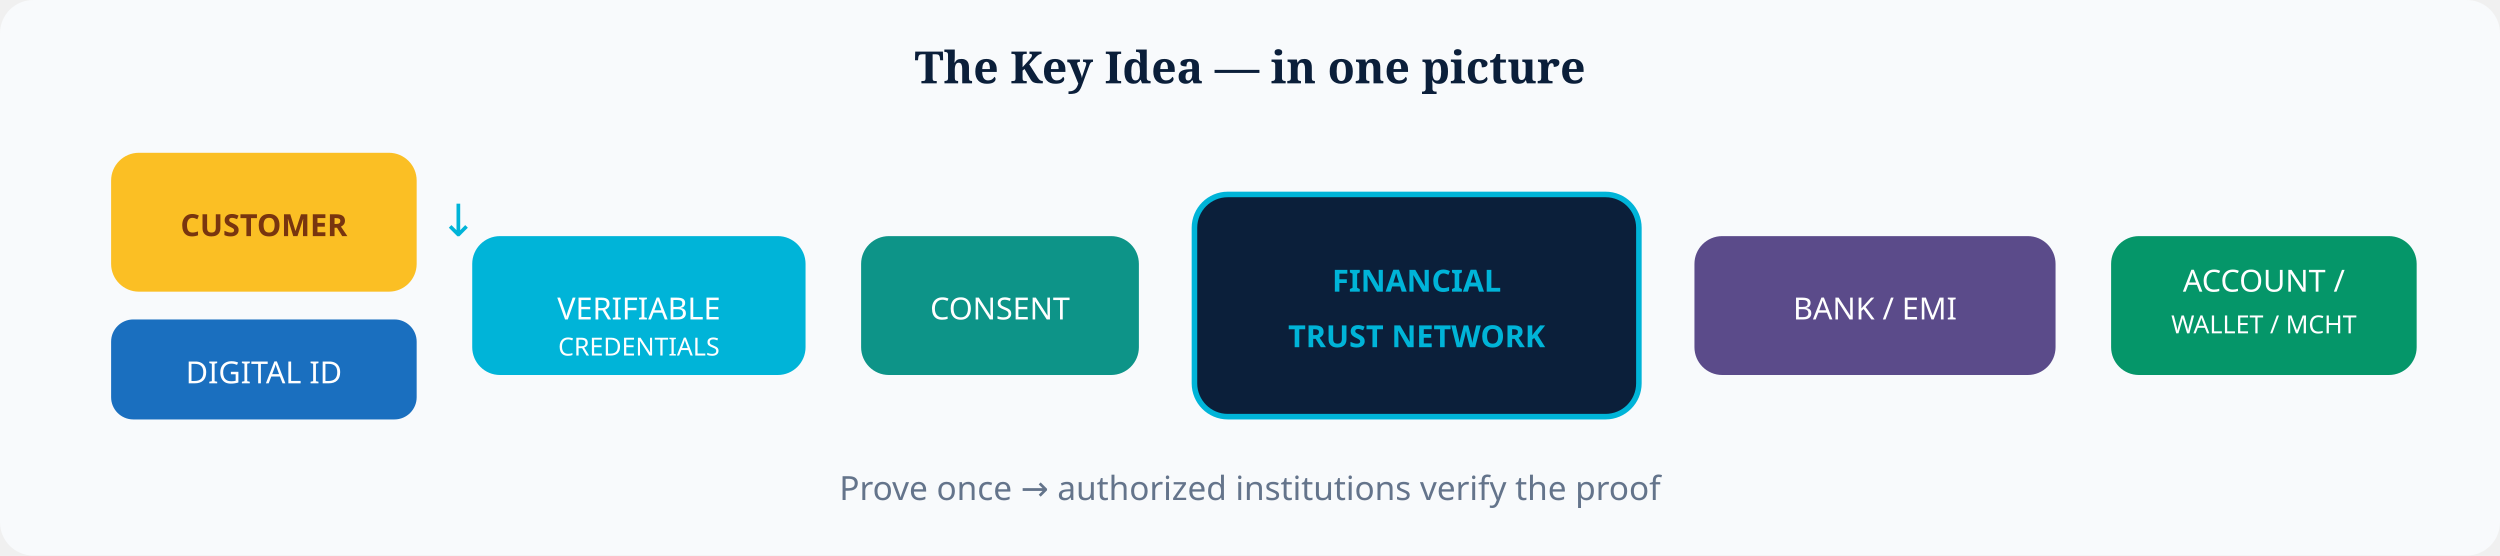
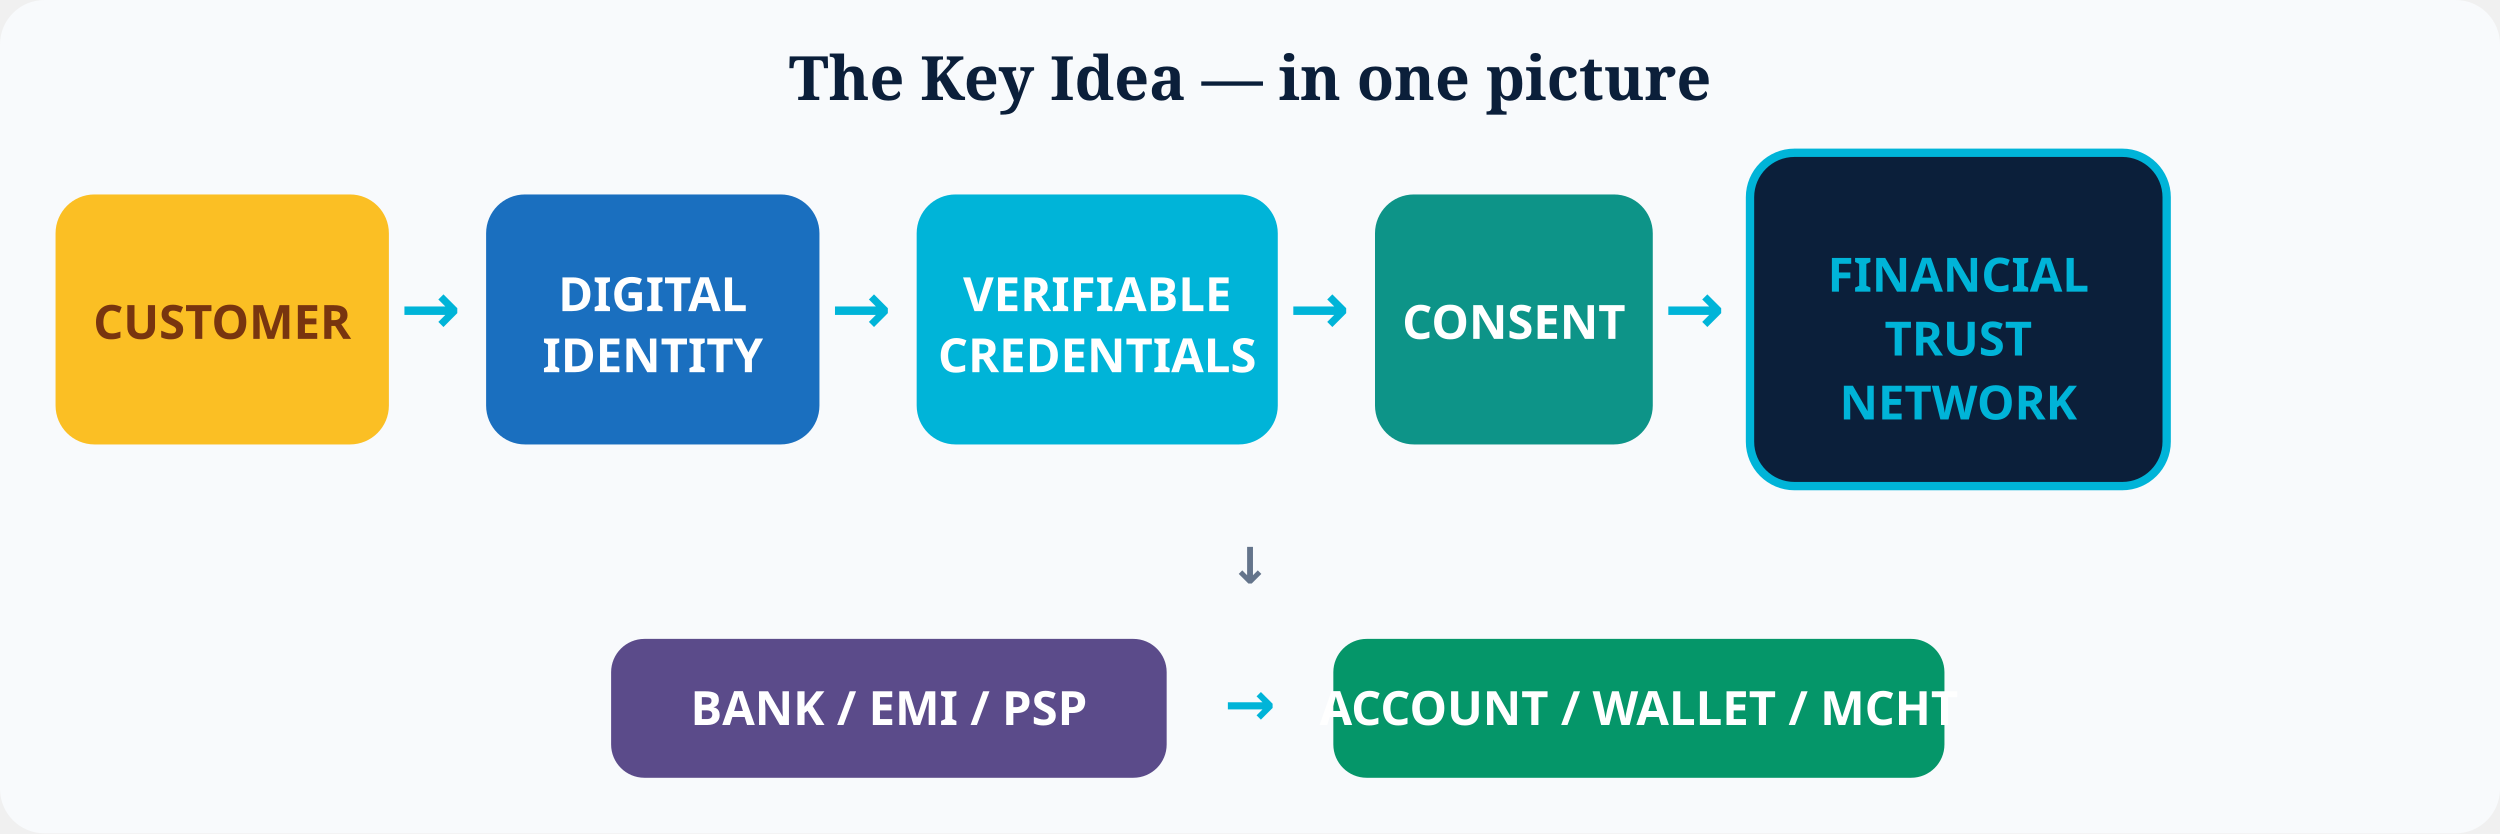
- <svg xmlns="http://www.w3.org/2000/svg" viewBox="0 0 900 200" role="img">
-   <rect width="900" height="200" fill="#F8FAFC" rx="12" />
-   <text x="450" y="30" text-anchor="middle" font-family="Fraunces,Georgia,serif" font-size="16" fill="#0B1F3A" font-weight="700">The Key Idea — in one picture</text>
-   <g font-family="DM Sans,sans-serif" font-size="11" text-anchor="middle" fill="#fff">
-     <rect x="40" y="55" width="110" height="50" rx="10" fill="#FBBF24" />
-     <text x="95" y="85" fill="#78350F" font-weight="700">CUSTOMER</text>
-     <text x="165" y="85" fill="#00B4D8" font-size="16">↓</text>
-     <rect x="40" y="115" width="110" height="36" rx="8" fill="#1A6FBF" />
-     <text x="95" y="138">DIGITAL ID</text>
-     <rect x="170" y="85" width="120" height="50" rx="10" fill="#00B4D8" />
-     <text x="230" y="115">VERIFIABLE</text>
-     <text x="230" y="128" font-size="9">CREDENTIALS</text>
-     <rect x="310" y="85" width="100" height="50" rx="10" fill="#0D9488" />
-     <text x="360" y="115">CONSENT</text>
-     <rect x="430" y="70" width="160" height="80" rx="12" fill="#0B1F3A" stroke="#00B4D8" stroke-width="2" />
-     <text x="510" y="105" fill="#00B4D8" font-weight="700">FINANCIAL</text>
-     <text x="510" y="125" fill="#00B4D8" font-weight="700">TRUST NETWORK</text>
-     <rect x="610" y="85" width="130" height="50" rx="10" fill="#5B4B8A" />
-     <text x="675" y="115">BANK / EMI</text>
-     <rect x="760" y="85" width="110" height="50" rx="10" fill="#059669" />
-     <text x="815" y="105">ACCOUNT /</text>
-     <text x="815" y="120" font-size="9">WALLET / MCHT</text>
+ <svg xmlns="http://www.w3.org/2000/svg" width="2250" height="750" viewBox="0 0 900 300" role="img">
+   <rect width="900" height="300" fill="#F8FAFC" rx="16" />
+   <text x="450" y="36" text-anchor="middle" font-family="Fraunces,Georgia,serif" font-size="22" fill="#0B1F3A" font-weight="700">The Key Idea — in one picture</text>
+   <g font-family="DM Sans,Segoe UI,sans-serif" font-size="17" text-anchor="middle" fill="#fff" font-weight="700">
+     <rect x="20" y="70" width="120" height="90" rx="14" fill="#FBBF24" />
+     <text x="80" y="122" fill="#78350F">CUSTOMER</text>
+     <text x="155" y="120" fill="#00B4D8" font-size="26">→</text>
+     <rect x="175" y="70" width="120" height="90" rx="14" fill="#1A6FBF" />
+     <text x="235" y="112">DIGITAL</text>
+     <text x="235" y="134">IDENTITY</text>
+     <text x="310" y="120" fill="#00B4D8" font-size="26">→</text>
+     <rect x="330" y="70" width="130" height="90" rx="14" fill="#00B4D8" />
+     <text x="395" y="112">VERIFIABLE</text>
+     <text x="395" y="134">CREDENTIALS</text>
+     <text x="475" y="120" fill="#00B4D8" font-size="26">→</text>
+     <rect x="495" y="70" width="100" height="90" rx="14" fill="#0D9488" />
+     <text x="545" y="122">CONSENT</text>
+     <text x="610" y="120" fill="#00B4D8" font-size="26">→</text>
+     <rect x="630" y="55" width="150" height="120" rx="16" fill="#0B1F3A" stroke="#00B4D8" stroke-width="3" />
+     <text x="705" y="105" fill="#00B4D8">FINANCIAL</text>
+     <text x="705" y="128" fill="#00B4D8">TRUST</text>
+     <text x="705" y="151" fill="#00B4D8">NETWORK</text>
  </g>
-   <text x="450" y="180" text-anchor="middle" fill="#64748B" font-family="DM Sans,sans-serif" font-size="12">Prove once → authorized institutions verify the proof</text>
+   <g font-family="DM Sans,Segoe UI,sans-serif" font-size="17" text-anchor="middle" fill="#fff" font-weight="700">
+     <text x="450" y="210" fill="#64748B" font-size="18">↓</text>
+     <rect x="220" y="230" width="200" height="50" rx="12" fill="#5B4B8A" />
+     <text x="320" y="261">BANK / EMI / PSP</text>
+     <text x="450" y="261" fill="#00B4D8" font-size="22">→</text>
+     <rect x="480" y="230" width="220" height="50" rx="12" fill="#059669" />
+     <text x="590" y="261">ACCOUNT / WALLET / MCHT</text>
+   </g>
</svg>
